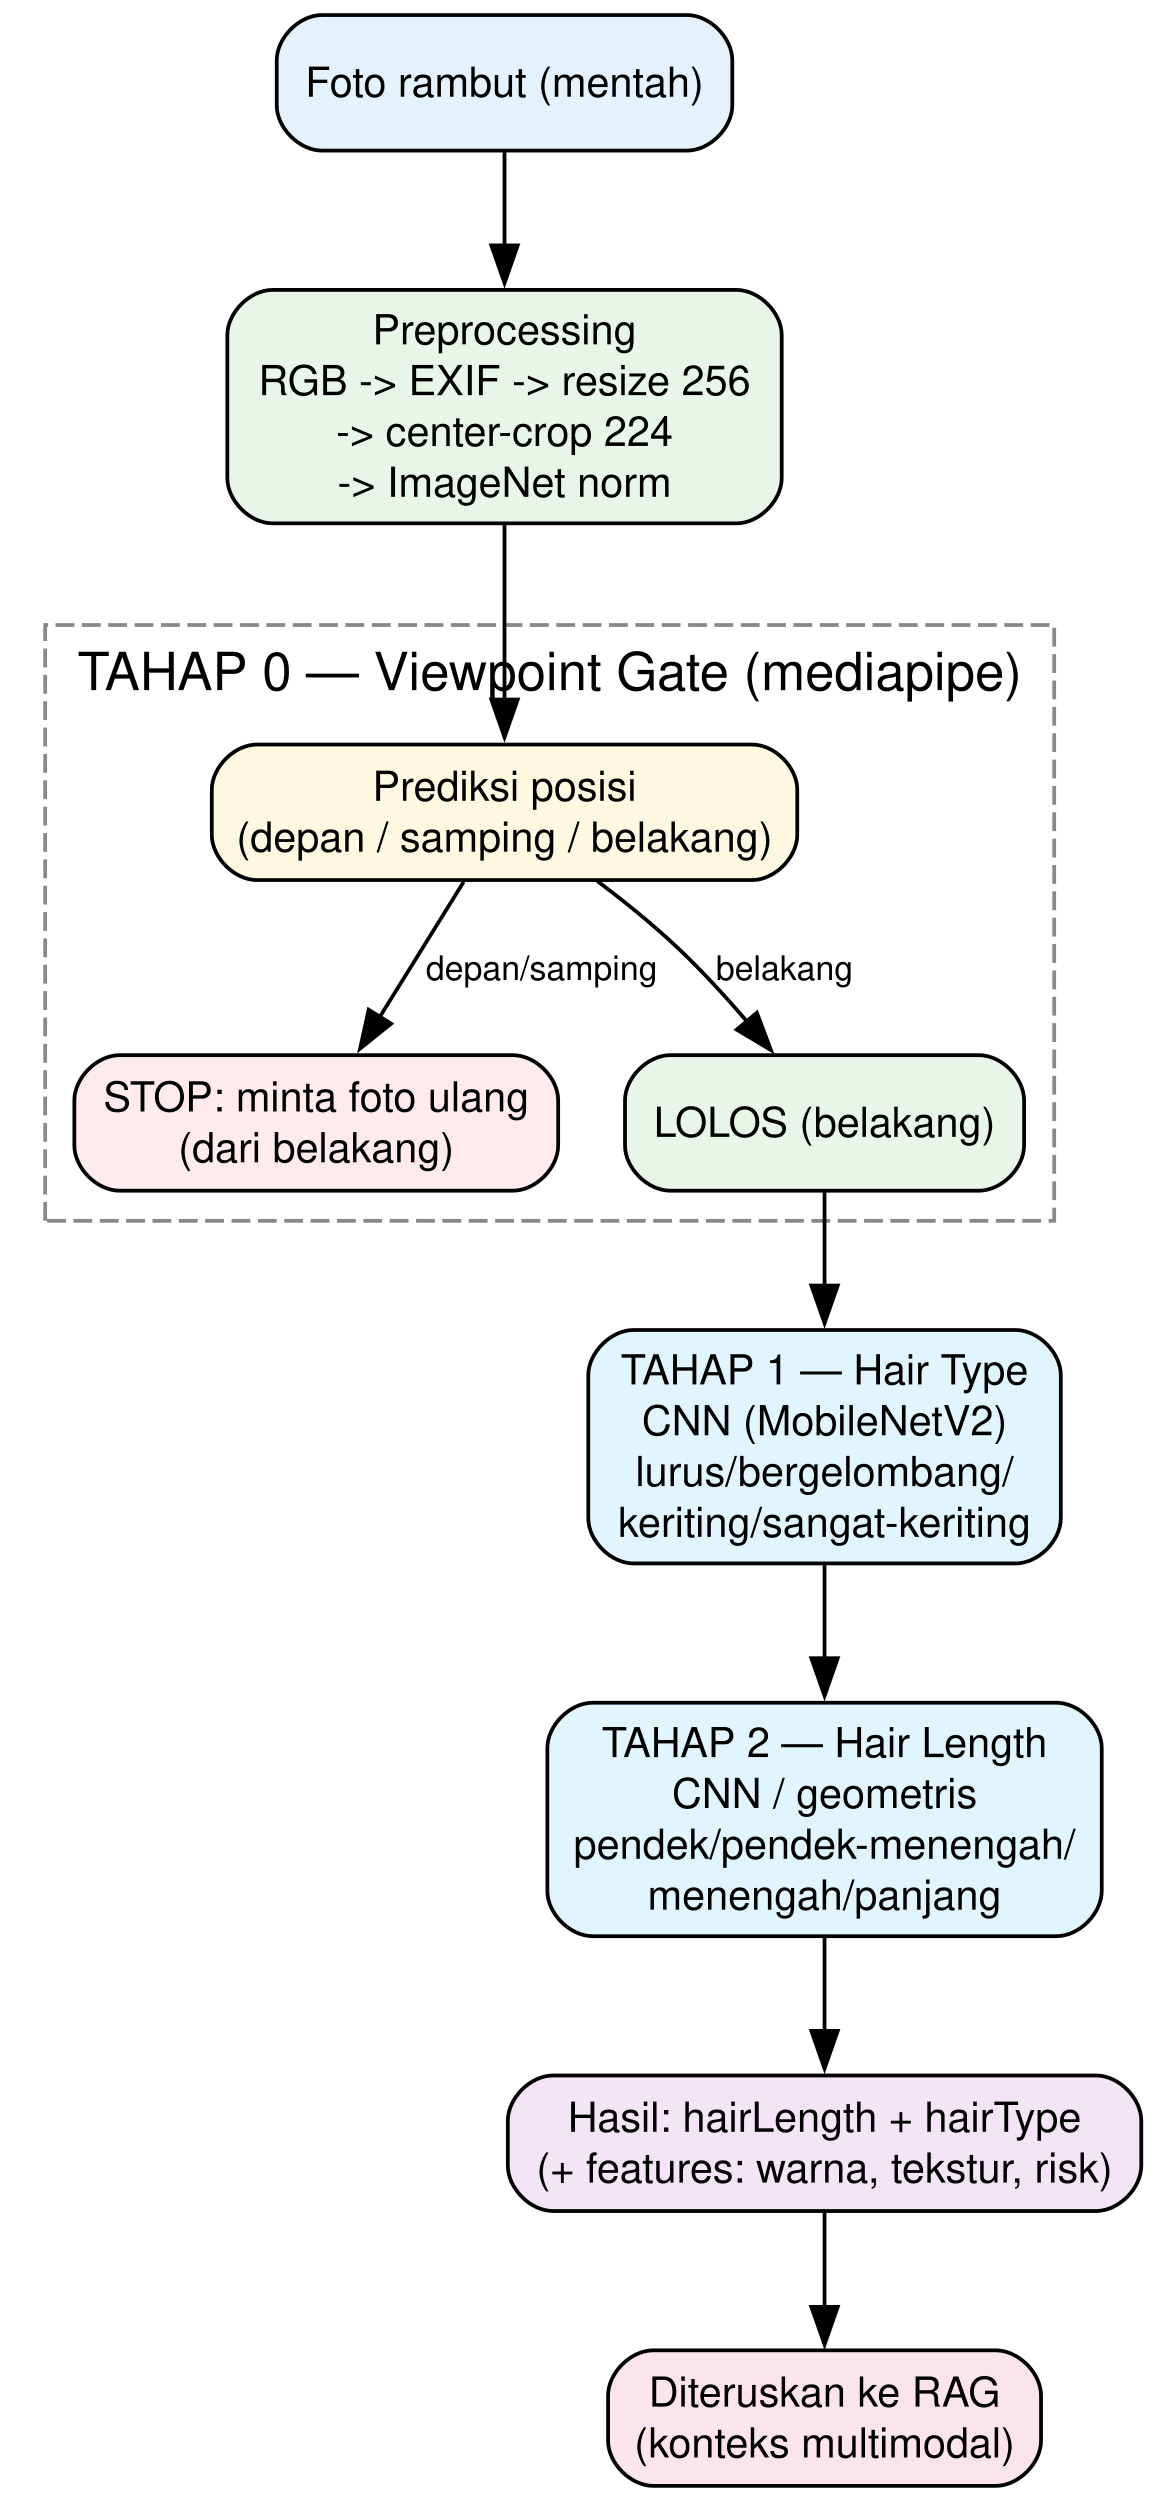
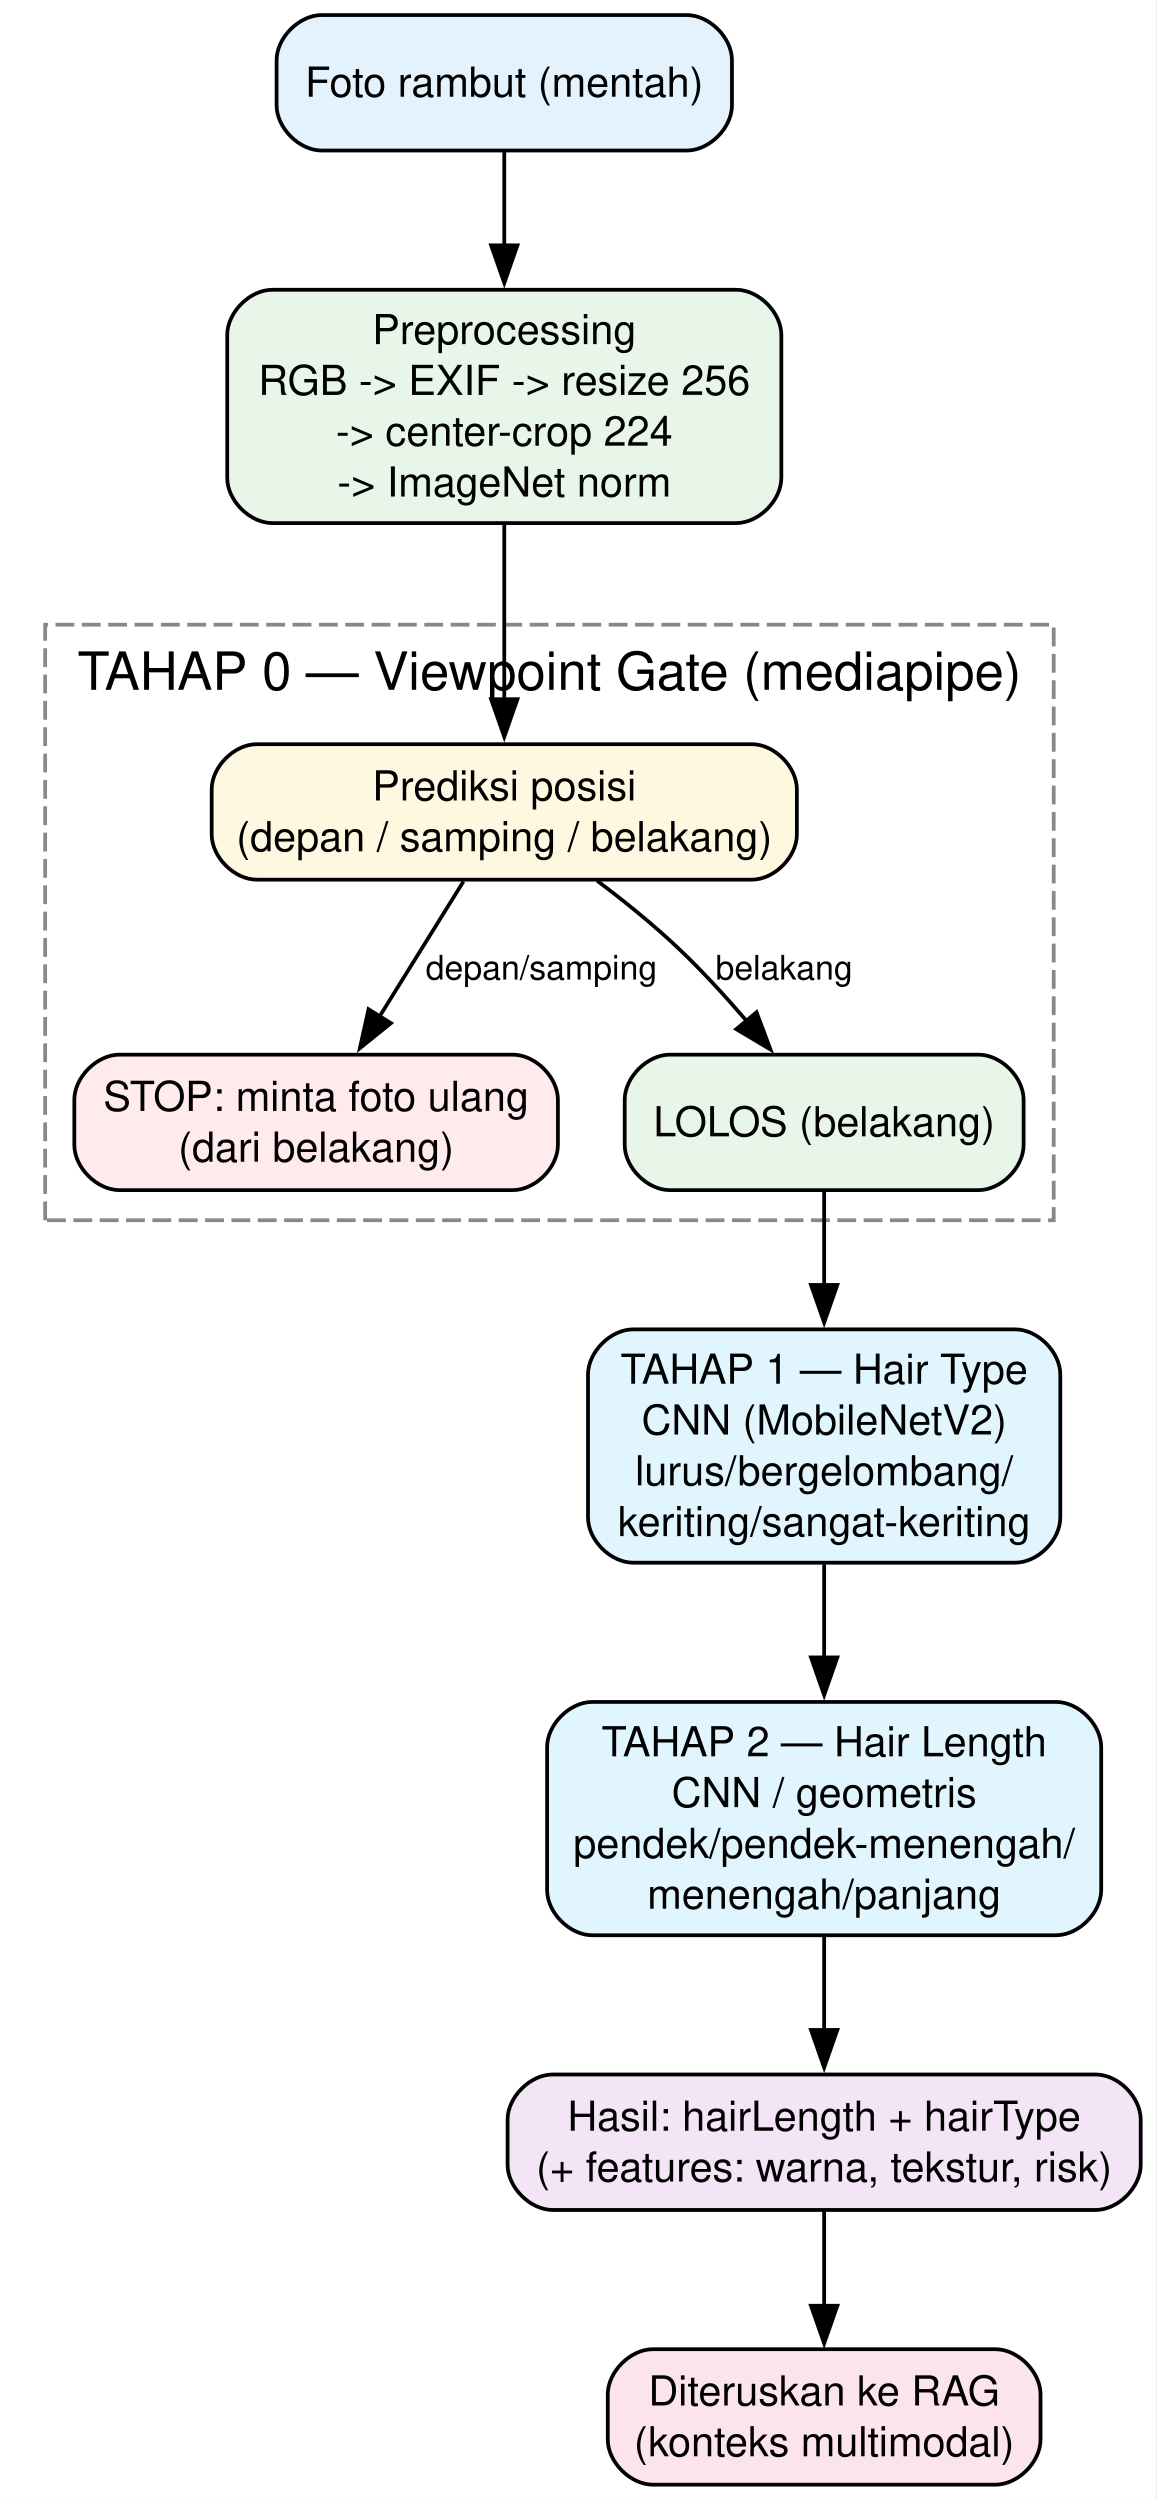
- <svg xmlns="http://www.w3.org/2000/svg" width="307pt" height="664pt" viewBox="0.00 0.00 307.00 664.00">
-   <g id="graph0" class="graph" transform="scale(1 1) rotate(0) translate(4 660.25)">
+ <svg xmlns="http://www.w3.org/2000/svg" width="1280pt" height="2768pt" viewBox="0.00 0.00 1280.00 2768.00">
+   <g id="graph0" class="graph" transform="scale(4.16667 4.16667) rotate(0) translate(4 660.25)">
    <polygon fill="white" stroke="none" points="-4,4 -4,-660.25 303.12,-660.25 303.12,4 -4,4" />
    <g id="clust1" class="cluster">
      <polygon fill="white" stroke="#888888" stroke-dasharray="5,2" points="8,-336 8,-494.25 276,-494.25 276,-336 8,-336" />
      <text xml:space="preserve" text-anchor="middle" x="142" y="-476.95" font-family="Helvetica,sans-Serif" font-size="14.00">TAHAP 0 — Viewpoint Gate (mediapipe)</text>
    </g>
    <g id="node1" class="node">
      <path fill="#e3f2fd" stroke="black" d="M178.5,-656.25C178.5,-656.25 81.5,-656.25 81.5,-656.25 75.5,-656.25 69.5,-650.25 69.5,-644.25 69.5,-644.25 69.5,-632.25 69.5,-632.25 69.5,-626.25 75.5,-620.25 81.5,-620.25 81.5,-620.25 178.5,-620.25 178.5,-620.25 184.5,-620.25 190.5,-626.25 190.5,-632.25 190.5,-632.25 190.5,-644.25 190.5,-644.25 190.5,-650.25 184.5,-656.25 178.5,-656.25" />
      <text xml:space="preserve" text-anchor="middle" x="130" y="-634.55" font-family="Helvetica,sans-Serif" font-size="11.00">Foto rambut (mentah)</text>
    </g>
    <g id="node2" class="node">
      <path fill="#e8f5e9" stroke="black" d="M191.62,-583.25C191.62,-583.25 68.38,-583.25 68.38,-583.25 62.38,-583.25 56.38,-577.25 56.38,-571.25 56.38,-571.25 56.38,-533.25 56.38,-533.25 56.38,-527.25 62.38,-521.25 68.38,-521.25 68.38,-521.25 191.62,-521.25 191.62,-521.25 197.62,-521.25 203.62,-527.25 203.62,-533.25 203.62,-533.25 203.62,-571.25 203.62,-571.25 203.62,-577.25 197.62,-583.25 191.62,-583.25" />
      <text xml:space="preserve" text-anchor="middle" x="130" y="-568.8" font-family="Helvetica,sans-Serif" font-size="11.00">Preprocessing</text>
      <text xml:space="preserve" text-anchor="middle" x="130" y="-555.3" font-family="Helvetica,sans-Serif" font-size="11.00">RGB -&gt; EXIF -&gt; resize 256</text>
      <text xml:space="preserve" text-anchor="middle" x="130" y="-541.8" font-family="Helvetica,sans-Serif" font-size="11.00">-&gt; center-crop 224</text>
      <text xml:space="preserve" text-anchor="middle" x="130" y="-528.3" font-family="Helvetica,sans-Serif" font-size="11.00">-&gt; ImageNet norm</text>
    </g>
    <g id="edge1" class="edge">
      <path fill="none" stroke="black" d="M130,-619.85C130,-612.56 130,-603.75 130,-594.96" />
      <polygon fill="black" stroke="black" points="133.5,-595.06 130,-585.06 126.5,-595.06 133.5,-595.06" />
    </g>
    <g id="node3" class="node">
      <path fill="#fff8e1" stroke="black" d="M195.75,-462.5C195.75,-462.5 64.25,-462.5 64.25,-462.5 58.25,-462.5 52.25,-456.5 52.25,-450.5 52.25,-450.5 52.25,-438.5 52.25,-438.5 52.25,-432.5 58.25,-426.5 64.25,-426.5 64.25,-426.5 195.75,-426.5 195.75,-426.5 201.75,-426.5 207.75,-432.5 207.75,-438.5 207.75,-438.5 207.75,-450.5 207.75,-450.5 207.75,-456.5 201.75,-462.5 195.75,-462.5" />
      <text xml:space="preserve" text-anchor="middle" x="130" y="-447.55" font-family="Helvetica,sans-Serif" font-size="11.00">Prediksi posisi</text>
      <text xml:space="preserve" text-anchor="middle" x="130" y="-434.05" font-family="Helvetica,sans-Serif" font-size="11.00">(depan / samping / belakang)</text>
    </g>
    <g id="edge2" class="edge">
      <path fill="none" stroke="black" d="M130,-520.95C130,-506.26 130,-488.71 130,-474.24" />
      <polygon fill="black" stroke="black" points="133.5,-474.45 130,-464.45 126.5,-474.45 133.5,-474.45" />
    </g>
    <g id="node4" class="node">
      <path fill="#ffebee" stroke="black" d="M132.25,-380C132.25,-380 27.75,-380 27.75,-380 21.75,-380 15.75,-374 15.75,-368 15.75,-368 15.75,-356 15.75,-356 15.75,-350 21.75,-344 27.75,-344 27.75,-344 132.25,-344 132.25,-344 138.25,-344 144.25,-350 144.25,-356 144.25,-356 144.25,-368 144.25,-368 144.25,-374 138.25,-380 132.25,-380" />
      <text xml:space="preserve" text-anchor="middle" x="80" y="-365.05" font-family="Helvetica,sans-Serif" font-size="11.00">STOP: minta foto ulang</text>
      <text xml:space="preserve" text-anchor="middle" x="80" y="-351.55" font-family="Helvetica,sans-Serif" font-size="11.00">(dari belakang)</text>
    </g>
    <g id="edge3" class="edge">
      <path fill="none" stroke="black" d="M119.15,-426.03C112.6,-415.48 104.11,-401.82 96.72,-389.92" />
      <polygon fill="black" stroke="black" points="99.88,-388.37 91.63,-381.72 93.93,-392.06 99.88,-388.37" />
      <text xml:space="preserve" text-anchor="middle" x="139.87" y="-399.95" font-family="Helvetica,sans-Serif" font-size="9.00">depan/samping</text>
    </g>
    <g id="node5" class="node">
      <path fill="#e8f5e9" stroke="black" d="M256,-380C256,-380 174,-380 174,-380 168,-380 162,-374 162,-368 162,-368 162,-356 162,-356 162,-350 168,-344 174,-344 174,-344 256,-344 256,-344 262,-344 268,-350 268,-356 268,-356 268,-368 268,-368 268,-374 262,-380 256,-380" />
      <text xml:space="preserve" text-anchor="middle" x="215" y="-358.3" font-family="Helvetica,sans-Serif" font-size="11.00">LOLOS (belakang)</text>
    </g>
    <g id="edge4" class="edge">
      <path fill="none" stroke="black" d="M154.65,-426.25C161.79,-420.86 169.43,-414.7 176,-408.5 182.35,-402.51 188.72,-395.56 194.42,-388.93" />
      <polygon fill="black" stroke="black" points="197.03,-391.27 200.75,-381.35 191.65,-386.78 197.03,-391.27" />
      <text xml:space="preserve" text-anchor="middle" x="204.36" y="-399.95" font-family="Helvetica,sans-Serif" font-size="9.00">belakang</text>
    </g>
    <g id="node6" class="node">
      <path fill="#e1f5fe" stroke="black" d="M265.75,-307C265.75,-307 164.25,-307 164.25,-307 158.25,-307 152.25,-301 152.25,-295 152.25,-295 152.25,-257 152.25,-257 152.25,-251 158.25,-245 164.25,-245 164.25,-245 265.75,-245 265.75,-245 271.75,-245 277.75,-251 277.75,-257 277.75,-257 277.75,-295 277.75,-295 277.75,-301 271.75,-307 265.75,-307" />
      <text xml:space="preserve" text-anchor="middle" x="215" y="-292.55" font-family="Helvetica,sans-Serif" font-size="11.00">TAHAP 1 — Hair Type</text>
      <text xml:space="preserve" text-anchor="middle" x="215" y="-279.05" font-family="Helvetica,sans-Serif" font-size="11.00">CNN (MobileNetV2)</text>
      <text xml:space="preserve" text-anchor="middle" x="215" y="-265.55" font-family="Helvetica,sans-Serif" font-size="11.00">lurus/bergelombang/</text>
      <text xml:space="preserve" text-anchor="middle" x="215" y="-252.05" font-family="Helvetica,sans-Serif" font-size="11.00">keriting/sangat-keriting</text>
    </g>
    <g id="edge5" class="edge">
      <path fill="none" stroke="black" d="M215,-343.6C215,-336.31 215,-327.5 215,-318.71" />
      <polygon fill="black" stroke="black" points="218.5,-318.81 215,-308.81 211.5,-318.81 218.5,-318.81" />
    </g>
    <g id="node7" class="node">
      <path fill="#e1f5fe" stroke="black" d="M276.62,-208C276.62,-208 153.38,-208 153.38,-208 147.38,-208 141.38,-202 141.38,-196 141.38,-196 141.38,-158 141.38,-158 141.38,-152 147.38,-146 153.38,-146 153.38,-146 276.62,-146 276.62,-146 282.62,-146 288.62,-152 288.62,-158 288.62,-158 288.62,-196 288.62,-196 288.62,-202 282.62,-208 276.62,-208" />
      <text xml:space="preserve" text-anchor="middle" x="215" y="-193.55" font-family="Helvetica,sans-Serif" font-size="11.00">TAHAP 2 — Hair Length</text>
      <text xml:space="preserve" text-anchor="middle" x="215" y="-180.05" font-family="Helvetica,sans-Serif" font-size="11.00">CNN / geometris</text>
      <text xml:space="preserve" text-anchor="middle" x="215" y="-166.55" font-family="Helvetica,sans-Serif" font-size="11.00">pendek/pendek-menengah/</text>
      <text xml:space="preserve" text-anchor="middle" x="215" y="-153.05" font-family="Helvetica,sans-Serif" font-size="11.00">menengah/panjang</text>
    </g>
    <g id="edge6" class="edge">
      <path fill="none" stroke="black" d="M215,-244.57C215,-236.72 215,-228.13 215,-219.8" />
      <polygon fill="black" stroke="black" points="218.5,-219.83 215,-209.83 211.5,-219.83 218.5,-219.83" />
    </g>
    <g id="node8" class="node">
      <path fill="#f3e5f5" stroke="black" d="M287.12,-109C287.12,-109 142.88,-109 142.88,-109 136.88,-109 130.88,-103 130.88,-97 130.88,-97 130.88,-85 130.88,-85 130.88,-79 136.88,-73 142.88,-73 142.88,-73 287.12,-73 287.12,-73 293.12,-73 299.12,-79 299.12,-85 299.12,-85 299.12,-97 299.12,-97 299.12,-103 293.12,-109 287.12,-109" />
      <text xml:space="preserve" text-anchor="middle" x="215" y="-94.05" font-family="Helvetica,sans-Serif" font-size="11.00">Hasil: hairLength + hairType</text>
      <text xml:space="preserve" text-anchor="middle" x="215" y="-80.55" font-family="Helvetica,sans-Serif" font-size="11.00">(+ features: warna, tekstur, risk)</text>
    </g>
    <g id="edge7" class="edge">
      <path fill="none" stroke="black" d="M215,-145.67C215,-137.56 215,-128.82 215,-120.79" />
      <polygon fill="black" stroke="black" points="218.5,-120.84 215,-110.84 211.5,-120.84 218.5,-120.84" />
    </g>
    <g id="node9" class="node">
      <path fill="#fce4ec" stroke="black" d="M260.5,-36C260.5,-36 169.5,-36 169.5,-36 163.5,-36 157.5,-30 157.5,-24 157.5,-24 157.5,-12 157.5,-12 157.5,-6 163.5,0 169.5,0 169.5,0 260.5,0 260.5,0 266.5,0 272.5,-6 272.5,-12 272.5,-12 272.5,-24 272.5,-24 272.5,-30 266.5,-36 260.5,-36" />
      <text xml:space="preserve" text-anchor="middle" x="215" y="-21.05" font-family="Helvetica,sans-Serif" font-size="11.00">Diteruskan ke RAG</text>
      <text xml:space="preserve" text-anchor="middle" x="215" y="-7.55" font-family="Helvetica,sans-Serif" font-size="11.00">(konteks multimodal)</text>
    </g>
    <g id="edge8" class="edge">
      <path fill="none" stroke="black" d="M215,-72.81C215,-65.23 215,-56.1 215,-47.54" />
      <polygon fill="black" stroke="black" points="218.5,-47.54 215,-37.54 211.5,-47.54 218.5,-47.54" />
    </g>
  </g>
</svg>
